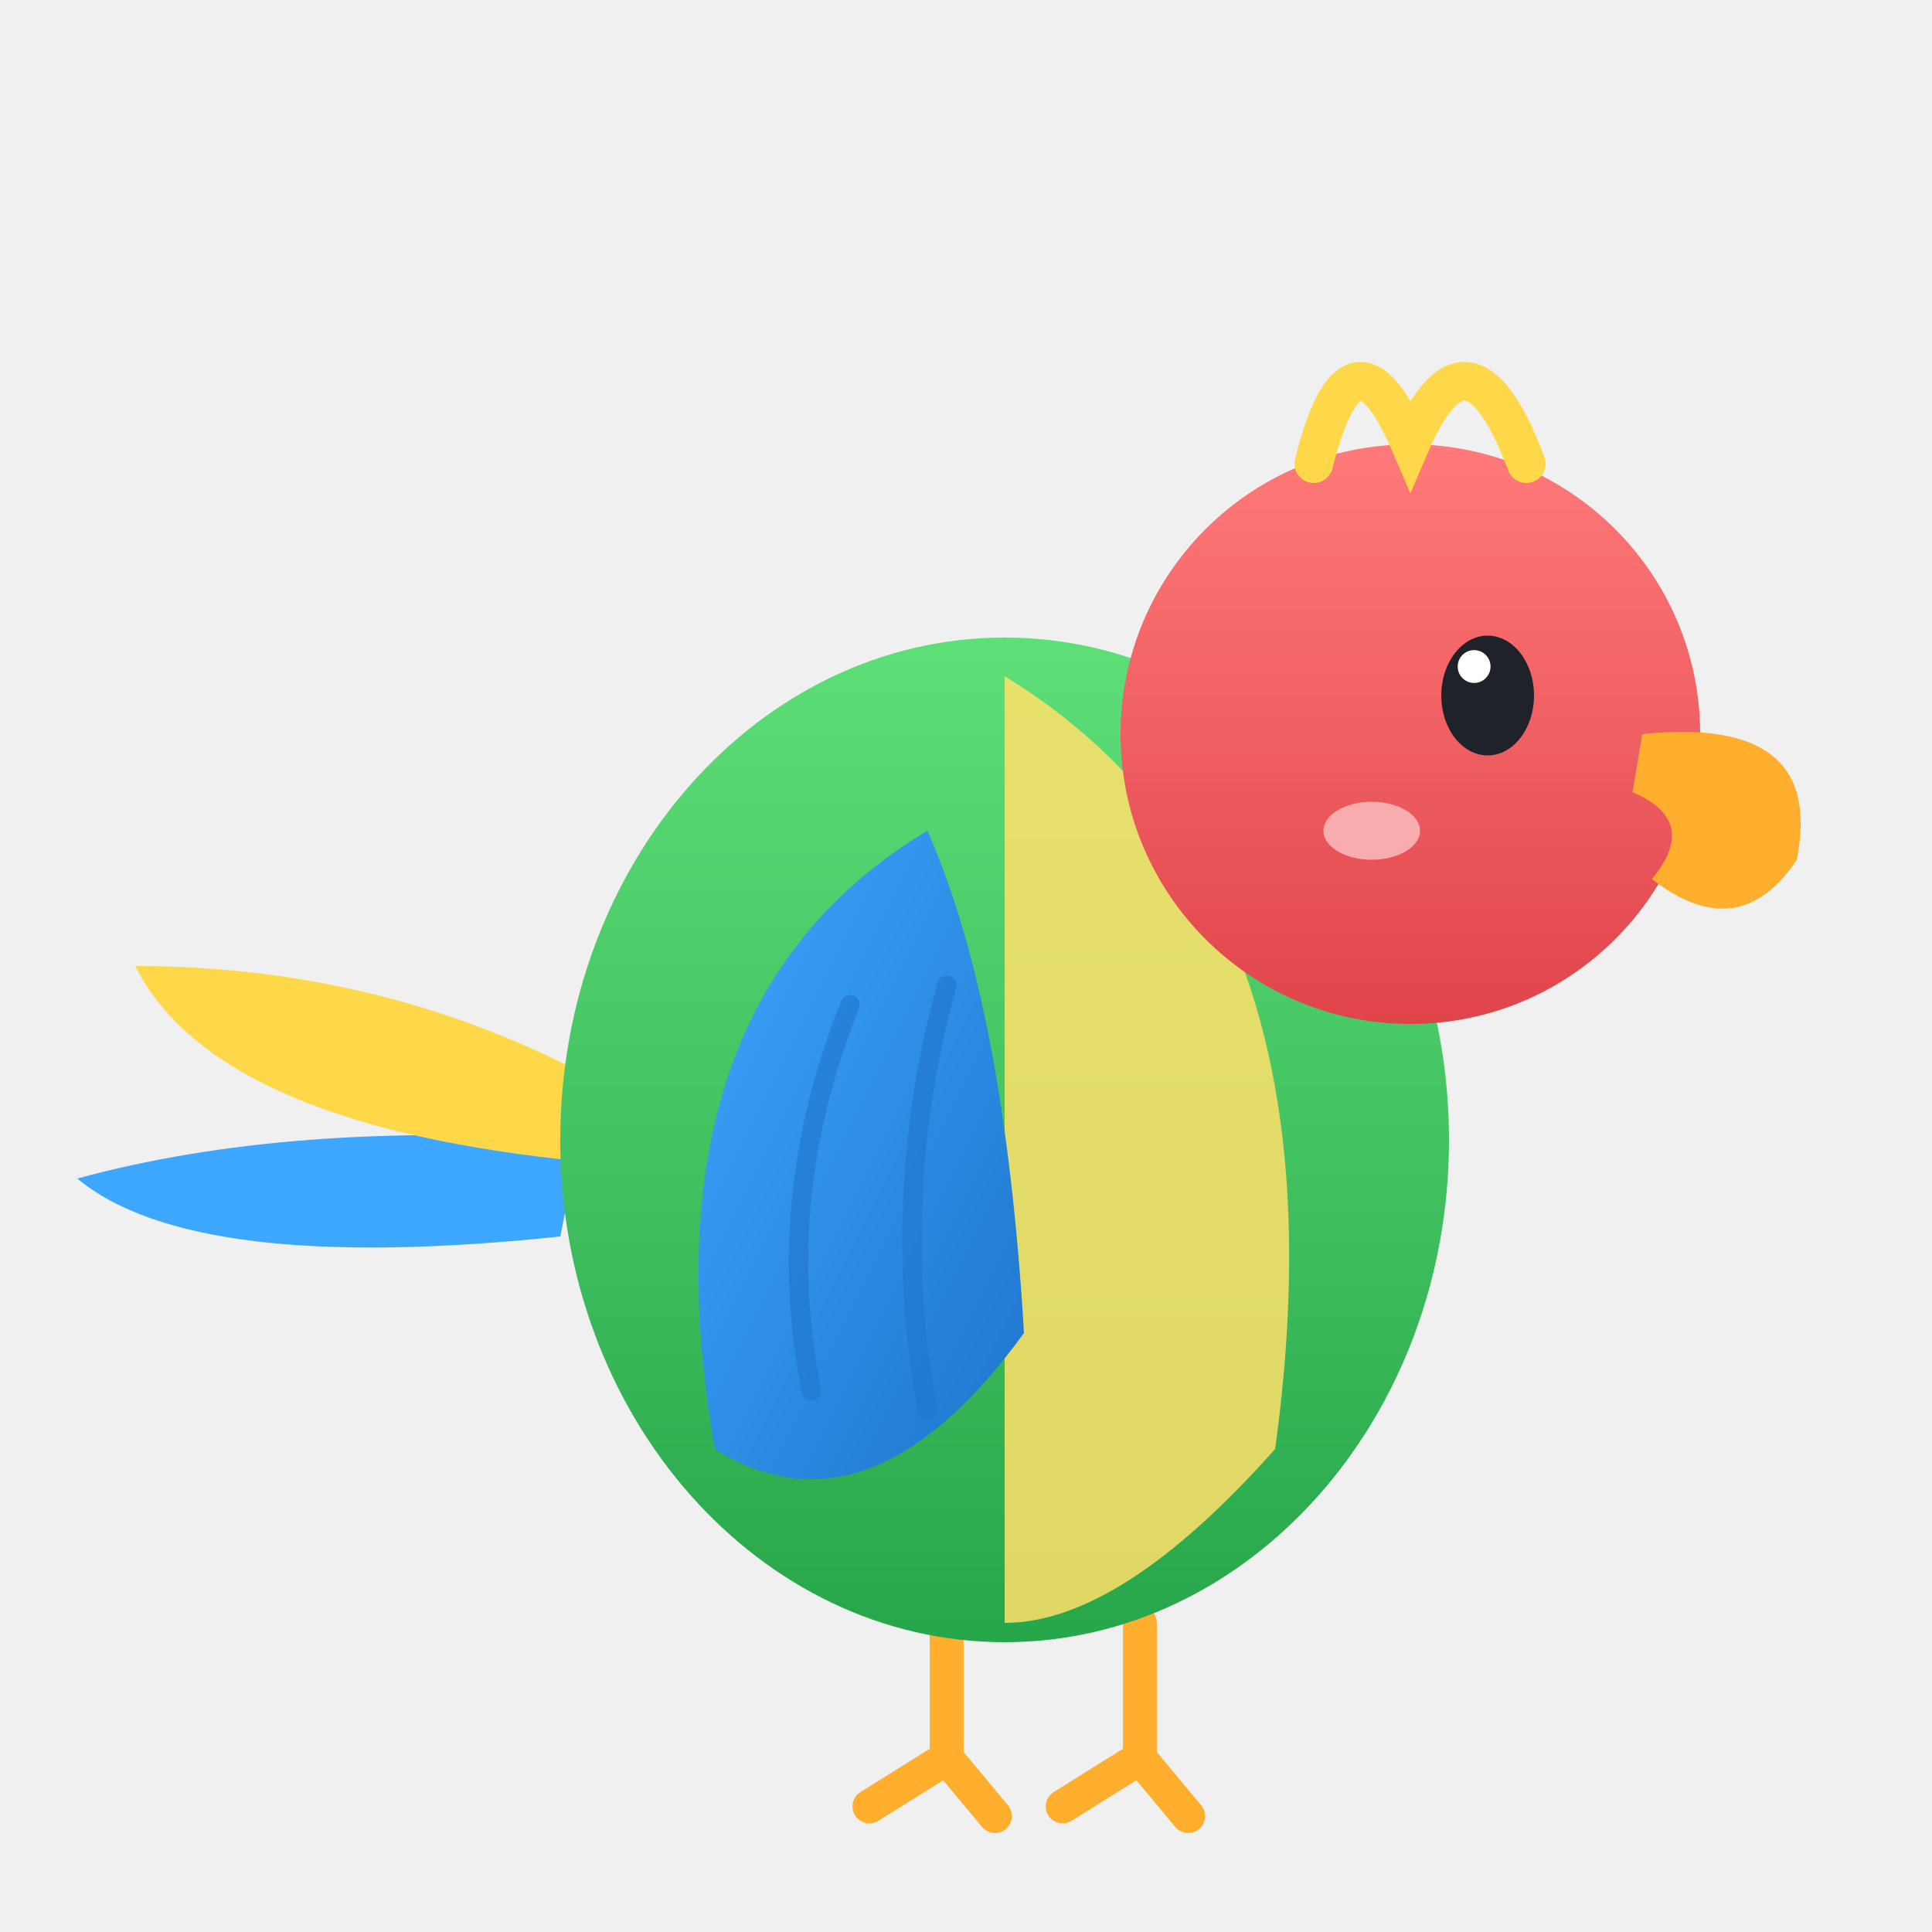
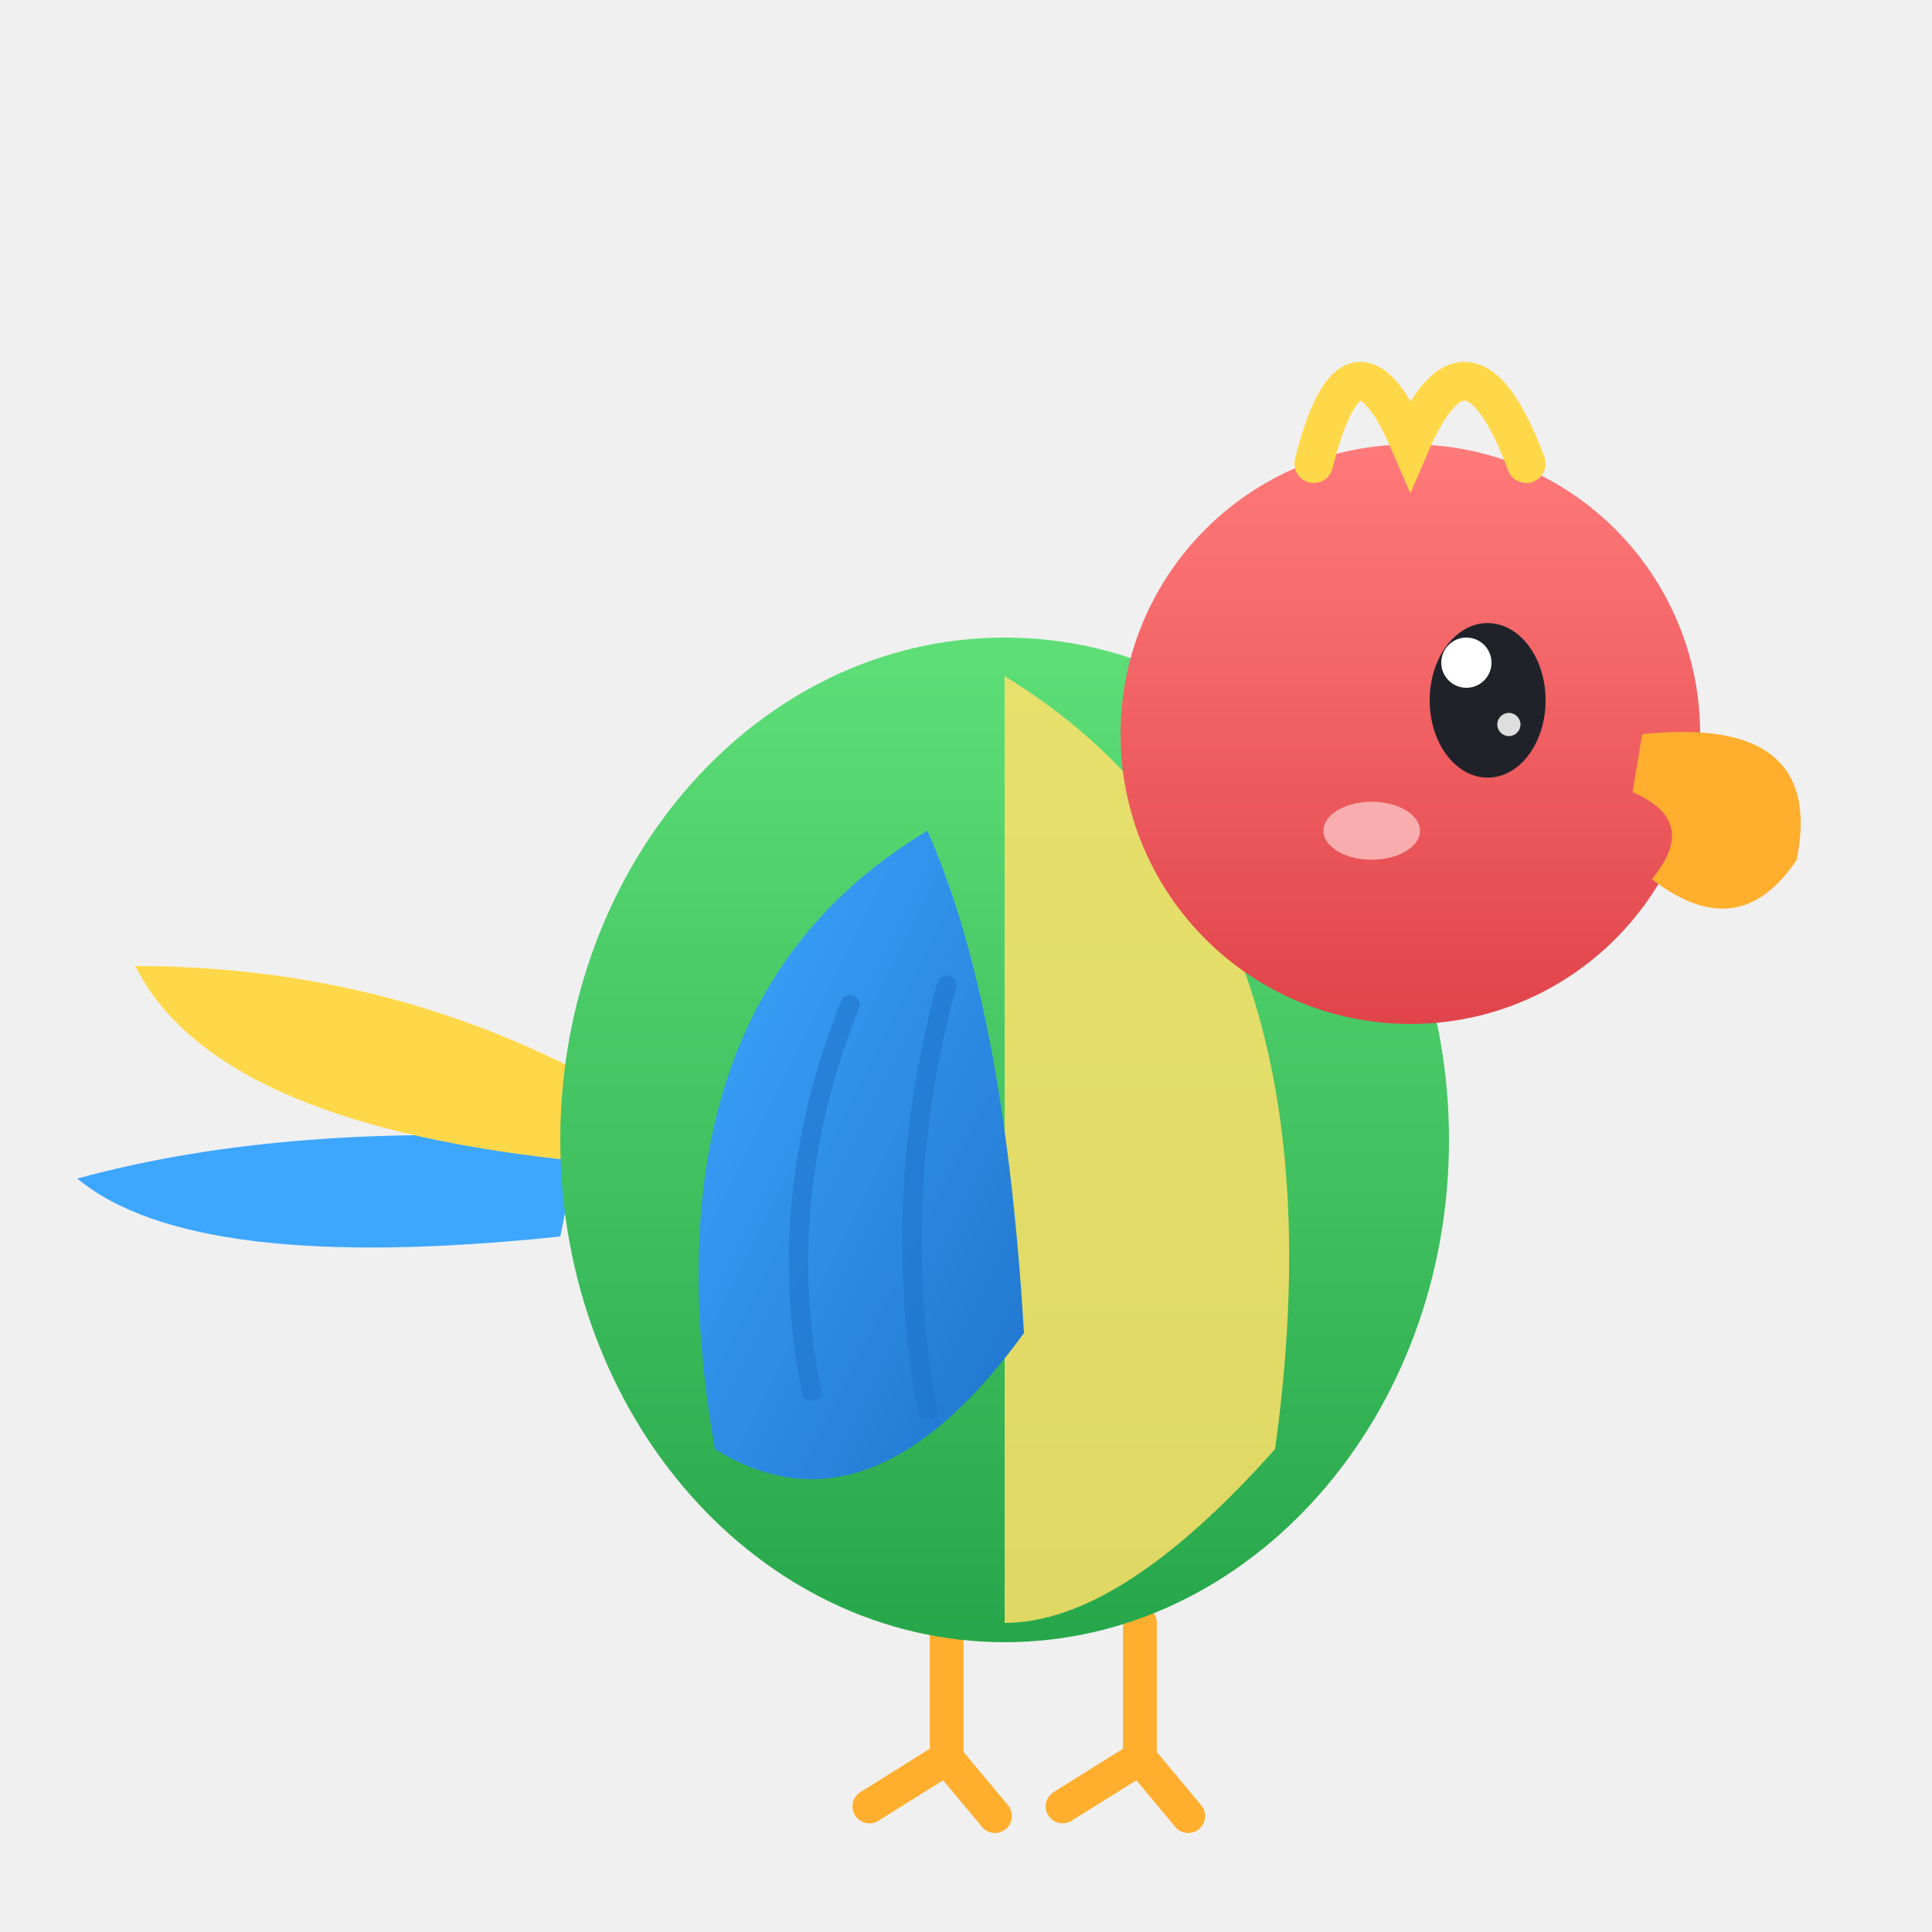
<svg xmlns="http://www.w3.org/2000/svg" viewBox="0 0 200 200">
  <defs>
    <linearGradient id="parrotSideBody" x1="0" y1="0" x2="0" y2="1">
      <stop offset="0%" stop-color="#5fdf78" />
      <stop offset="100%" stop-color="#26a64a" />
    </linearGradient>
    <linearGradient id="parrotSideHead" x1="0" y1="0" x2="0" y2="1">
      <stop offset="0%" stop-color="#ff7a7a" />
      <stop offset="100%" stop-color="#e0444a" />
    </linearGradient>
    <linearGradient id="parrotSideWing" x1="0" y1="0" x2="1" y2="1">
      <stop offset="0%" stop-color="#3da7ff" />
      <stop offset="100%" stop-color="#1f74cc" />
    </linearGradient>
  </defs>
  <path d="M58 128 Q20 132 8 122 Q30 116 60 118 Z" fill="#3da7ff" />
  <path d="M58 120 Q22 116 14 100 Q40 100 62 112 Z" fill="#ffd84a" />
  <path d="M98 168 L98 182 M98 182 L90 187 M98 182 L103 188" stroke="#ffae2e" stroke-width="3.5" fill="none" stroke-linecap="round" />
  <path d="M118 168 L118 182 M118 182 L110 187 M118 182 L123 188" stroke="#ffae2e" stroke-width="3.5" fill="none" stroke-linecap="round" />
  <ellipse cx="104" cy="118" rx="46" ry="52" fill="url(#parrotSideBody)" />
  <path d="M104 70 Q140 92 132 150 Q116 168 104 168 Z" fill="#ffe06a" opacity="0.85" />
  <path d="M96 86 Q66 104 74 150 Q90 160 106 138 Q104 104 96 86 Z" fill="url(#parrotSideWing)" />
  <path d="M88 104 Q80 124 84 144 M98 102 Q92 124 96 146" stroke="#1f74cc" stroke-width="2" fill="none" stroke-linecap="round" opacity="0.6" />
  <circle cx="146" cy="76" r="30" fill="url(#parrotSideHead)" />
  <path d="M136 48 Q140 32 146 46 Q152 32 158 48" stroke="#ffd84a" stroke-width="4" fill="none" stroke-linecap="round" />
  <path d="M170 76 Q189 74 186 89 Q180 98 171 91 Q176 85 169 82 Z" fill="#ffae2e" />
-   <ellipse cx="154" cy="72" rx="4.8" ry="6.2" fill="#1f2329" />
-   <circle cx="152.6" cy="69" r="1.7" fill="#fff" />
+   <ellipse cx="154" cy="72.5" rx="6" ry="8" fill="#1f2329" />
+   <circle cx="151.8" cy="68.6" r="2.6" fill="#fff" />
+   <circle cx="156.2" cy="75" r="1.2" fill="#fff" opacity="0.85" />
  <ellipse cx="142" cy="86" rx="5" ry="3" fill="#ffd2d2" opacity="0.7" />
</svg>
